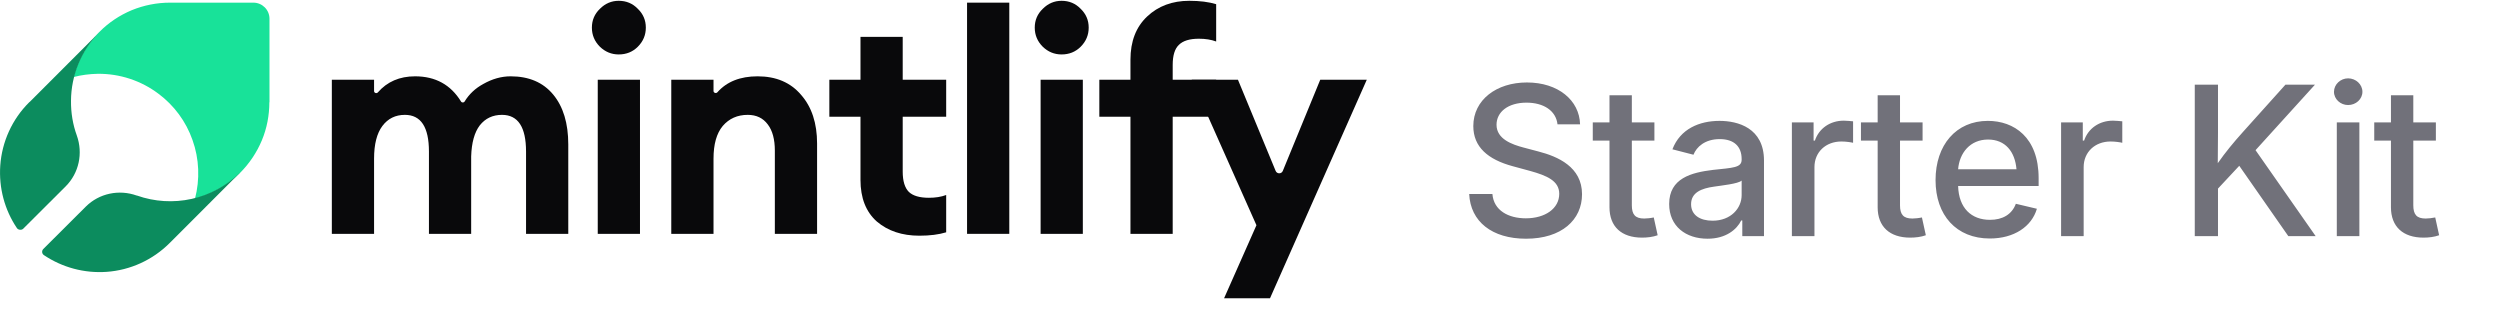
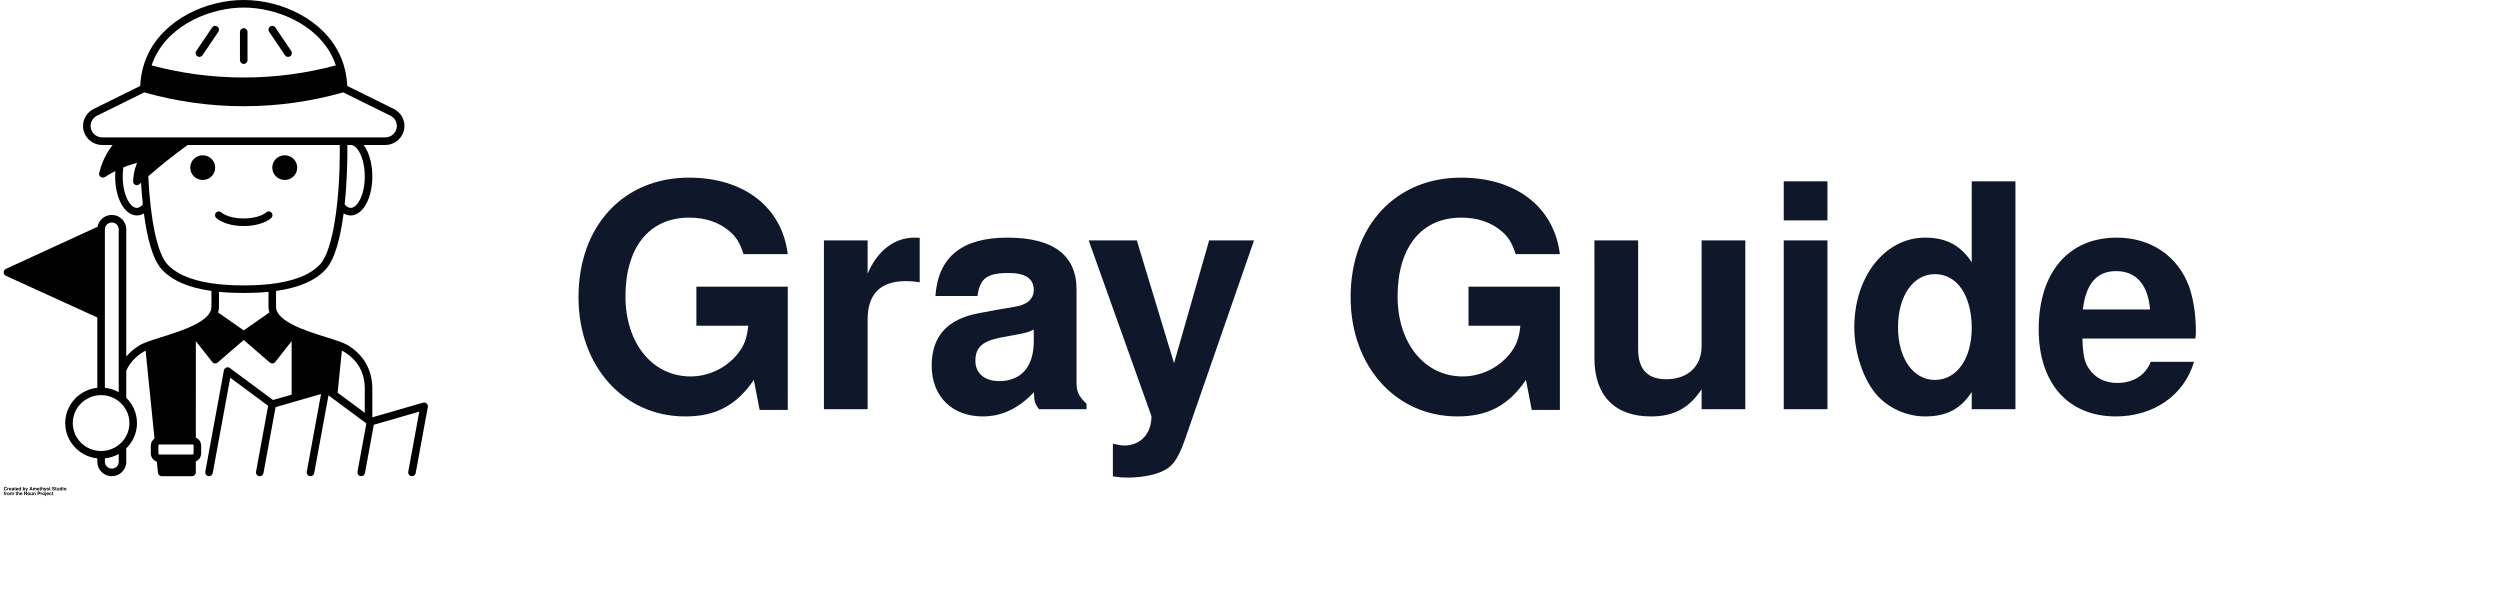
- <svg xmlns="http://www.w3.org/2000/svg" width="180" height="23" viewBox="0 0 180 23" fill="none">
-   <path d="M91.44 21.476H88.133L90.464 16.216L85.802 5.74H89.132L91.847 12.307C91.943 12.536 92.268 12.536 92.362 12.306L95.058 5.74H98.409L91.44 21.476Z" fill="#09090B" />
-   <path d="M81.393 16.837V8.403H79.152V5.74H81.393V4.297C81.393 2.98 81.792 1.944 82.592 1.19C83.391 0.435 84.404 0.058 85.633 0.058C86.387 0.058 87.031 0.139 87.564 0.302V2.988C87.208 2.854 86.794 2.788 86.32 2.788C85.655 2.788 85.174 2.936 84.878 3.232C84.582 3.513 84.434 3.994 84.434 4.674V5.74H87.564V8.403H84.434V16.837H81.393Z" fill="#09090B" />
-   <path d="M76.433 3.92C75.915 3.92 75.463 3.735 75.079 3.365C74.694 2.98 74.502 2.521 74.502 1.989C74.502 1.456 74.694 1.005 75.079 0.635C75.463 0.25 75.915 0.058 76.433 0.058C76.98 0.058 77.438 0.25 77.809 0.635C78.193 1.005 78.386 1.456 78.386 1.989C78.386 2.521 78.193 2.98 77.809 3.365C77.438 3.735 76.98 3.92 76.433 3.92ZM74.924 16.837V5.74H77.964V16.837H74.924Z" fill="#09090B" />
-   <path d="M69.628 16.837V0.191H72.669V16.837H69.628Z" fill="#09090B" />
-   <path d="M66.194 16.97C64.951 16.97 63.93 16.63 63.131 15.949C62.347 15.254 61.955 14.255 61.955 12.953V8.403H59.713V5.74H61.955V2.655H64.995V5.74H68.125V8.403H64.995V12.354C64.995 13.034 65.143 13.523 65.439 13.819C65.735 14.1 66.216 14.24 66.882 14.24C67.355 14.24 67.769 14.174 68.125 14.04V16.726C67.592 16.889 66.948 16.97 66.194 16.97Z" fill="#09090B" />
-   <path d="M48.332 16.837V5.74H51.373V6.551C51.373 6.688 51.559 6.748 51.65 6.646C52.328 5.879 53.293 5.495 54.546 5.495C55.878 5.495 56.921 5.939 57.676 6.827C58.445 7.7 58.83 8.869 58.83 10.334V16.837H55.789V10.844C55.789 10.03 55.619 9.402 55.279 8.958C54.939 8.499 54.458 8.27 53.836 8.27C53.096 8.27 52.497 8.536 52.038 9.069C51.594 9.601 51.373 10.386 51.373 11.421V16.837H48.332Z" fill="#09090B" />
-   <path d="M44.547 3.92C44.029 3.92 43.578 3.735 43.193 3.365C42.809 2.98 42.616 2.521 42.616 1.989C42.616 1.456 42.809 1.005 43.193 0.635C43.578 0.25 44.029 0.058 44.547 0.058C45.095 0.058 45.553 0.25 45.923 0.635C46.308 1.005 46.5 1.456 46.5 1.989C46.5 2.521 46.308 2.98 45.923 3.365C45.553 3.735 45.095 3.92 44.547 3.92ZM43.038 16.837V5.74H46.079V16.837H43.038Z" fill="#09090B" />
-   <path d="M37.875 16.837V10.911C37.875 9.15 37.298 8.27 36.144 8.27C35.478 8.27 34.945 8.521 34.546 9.024C34.161 9.527 33.954 10.275 33.924 11.266V16.837H30.884V10.911C30.884 9.15 30.306 8.27 29.152 8.27C28.472 8.27 27.932 8.536 27.532 9.069C27.133 9.601 26.933 10.386 26.933 11.421V16.837H23.892V5.74H26.933V6.559C26.933 6.695 27.116 6.755 27.206 6.652C27.878 5.881 28.771 5.495 29.885 5.495C31.349 5.495 32.452 6.1 33.193 7.309C33.252 7.404 33.395 7.403 33.454 7.307C33.774 6.78 34.219 6.361 34.79 6.05C35.441 5.68 36.099 5.495 36.765 5.495C38.082 5.495 39.103 5.932 39.828 6.805C40.553 7.678 40.916 8.876 40.916 10.4V16.837H37.875Z" fill="#09090B" />
-   <path d="M19.403 7.362V1.35C19.403 0.705 18.879 0.191 18.244 0.191H12.235C11.291 0.191 10.357 0.378 9.487 0.733C8.618 1.098 7.824 1.621 7.16 2.295L7.114 2.341C6.235 3.23 5.609 4.333 5.291 5.548C5.861 5.399 6.45 5.324 7.039 5.314C8.609 5.296 10.151 5.801 11.403 6.745C12.534 7.586 13.394 8.746 13.861 10.083C14.347 11.438 14.403 12.916 14.039 14.309C15.244 13.991 16.356 13.364 17.244 12.486L17.291 12.439C17.954 11.775 18.487 10.98 18.851 10.111C19.216 9.241 19.393 8.306 19.393 7.362H19.403Z" fill="#18E299" />
-   <path d="M5.112 7.26C5.121 5.416 5.857 3.646 7.151 2.324L2.151 7.326C2.133 7.344 2.114 7.354 2.095 7.372C0.876 8.583 0.14 10.204 0.019 11.918C-0.092 13.52 0.327 15.103 1.22 16.426C1.306 16.552 1.537 16.593 1.667 16.472L4.73 13.417C5.689 12.458 5.987 11.033 5.531 9.757C5.242 8.965 5.103 8.117 5.112 7.26Z" fill="#0C8C5E" />
-   <path d="M17.262 12.44C16.303 13.38 15.102 14.032 13.799 14.321C12.486 14.61 11.127 14.526 9.861 14.079C9.861 14.079 9.851 14.079 9.842 14.079C8.567 13.622 7.142 13.921 6.183 14.871L3.12 17.926C2.99 18.056 3.009 18.27 3.167 18.373C4.489 19.258 6.072 19.686 7.673 19.574C9.386 19.453 10.997 18.717 12.216 17.497L12.263 17.451L17.262 12.449V12.44Z" fill="#0C8C5E" />
-   <text x="105" y="17" font-family="Inter, ui-sans-serif, system-ui, -apple-system, sans-serif" font-size="15" font-weight="500" fill="#71717A" letter-spacing="-0.01em">Starter Kit</text>
+ <svg xmlns="http://www.w3.org/2000/svg" viewBox="0 0 168 40" width="168" height="40">
+   <svg x="0" y="0" width="29" height="40" version="1.1" viewBox="0 0 448.996 630.001" style="enable-background:new 0 0 448.996 504.001;" xml:space="preserve">
+     <g>
+       <path d="M277.741,224.879c-0.067,0.063-6.952,6.339-23.645,6.339c-16.693,0-23.578-6.275-23.608-6.304   c-1.573-1.552-4.104-1.538-5.657,0.034c-1.553,1.571-1.538,4.104,0.034,5.657c0.356,0.352,8.95,8.612,29.231,8.612   c20.281,0,28.875-8.261,29.231-8.612c1.571-1.553,1.605-4.104,0.052-5.675C281.826,223.357,279.313,223.326,277.741,224.879z" />
+       <ellipse cx="210.693" cy="177.414" rx="13.21" ry="13.053" />
+       <ellipse cx="297.5" cy="177.414" rx="13.21" ry="13.053" />
+       <path d="M258.097,63.669V33.835c0-2.209-1.791-4-4-4s-4,1.791-4,4v29.834c0,2.209,1.791,4,4,4S258.097,65.878,258.097,63.669z" />
+       <path d="M226.14,28.071c-1.831-1.235-4.317-0.754-5.553,1.078l-16.749,24.824c-1.235,1.831-0.752,4.317,1.079,5.553   c0.686,0.463,1.464,0.685,2.234,0.685c1.285,0,2.546-0.617,3.319-1.763l16.749-24.824C228.454,31.793,227.971,29.307,226.14,28.071   z" />
+       <path d="M297.723,58.448c0.773,1.146,2.035,1.763,3.319,1.763c0.77,0,1.548-0.222,2.234-0.685c1.831-1.235,2.314-3.722,1.079-5.553   l-16.749-24.824c-1.236-1.832-3.723-2.313-5.553-1.078c-1.831,1.235-2.314,3.722-1.079,5.553L297.723,58.448z" />
+       <path d="M447.68,427.074c-1.027-0.928-2.461-1.261-3.793-0.877l-53.691,15.492v-30.37c0-19.591-8.88-35.417-25.681-45.768   c-4.711-2.902-13.396-5.621-23.45-8.769c-21.016-6.579-52.774-16.521-52.774-32.062V307.93   c24.336-3.424,41.675-10.974,52.566-22.826c10.117-11.01,15.778-35.005,18.942-59.231c2.373,1.421,4.904,2.157,7.526,2.157   c12.825,0,22.871-18.138,22.871-41.293c0-13.813-3.576-25.837-9.183-33.294h22.823c11.209,0,20.328-9.032,20.328-20.134   c0-7.683-4.312-14.587-11.254-18.017l-49.245-24.329c-0.539-11.641-3.143-22.637-7.808-32.706   c-8.345-18.014-23.241-33.098-43.078-43.621C294.988,5.198,274.147,0,254.097,0s-40.891,5.198-58.682,14.637   c-19.837,10.523-34.733,25.607-43.078,43.621c-4.664,10.068-7.268,21.065-7.807,32.706l-49.246,24.329   c-6.942,3.43-11.254,10.334-11.254,18.017c0,11.102,9.119,20.134,20.328,20.134h10.919c-2.097,2.725-4.02,5.579-5.742,8.552   c-3.807,6.573-6.643,13.662-8.427,21.067c-0.383,1.592,0.241,3.256,1.577,4.201c1.335,0.947,3.113,0.982,4.486,0.094   c3.566-2.309,7.26-4.42,11.051-6.327c-0.139,1.883-0.223,3.785-0.223,5.707c0,23.155,10.046,41.293,22.871,41.293   c2.629,0,5.166-0.74,7.545-2.168c3.149,23.949,8.794,48.219,18.924,59.242c10.891,11.852,28.23,19.402,52.565,22.826v16.792   c0,15.541-31.758,25.482-52.774,32.062c-10.055,3.147-18.739,5.866-23.45,8.769c-5.498,3.387-10.139,7.342-13.906,11.819V242.677   c0-8.375-6.874-15.188-15.323-15.188c-7.525,0-13.786,5.409-15.069,12.508l-97.051,44.62c-1.421,0.654-2.332,2.076-2.329,3.641   s0.917,2.984,2.34,3.634l96.786,44.139v74.406c-19.062,1.984-33.968,17.977-33.968,37.354s14.906,35.37,33.968,37.354v3.669   c0,8.374,6.874,15.188,15.323,15.188s15.323-6.813,15.323-15.188v-14.295c6.984-6.816,11.323-16.279,11.323-26.728   s-4.339-19.912-11.323-26.728v-28.757c3.546-8.011,9.627-14.72,18.103-19.942c0.651-0.401,1.449-0.813,2.352-1.232l9.415,93.025   c-2.356,1.679-3.901,4.427-3.901,7.534v8.14c0,4.098,2.68,7.577,6.376,8.79l1.192,11.783c0.207,2.043,1.926,3.598,3.979,3.598   h32.08c2.209,0,4-1.79,4-3.999l0.002-11.644c3.323-1.406,5.661-4.698,5.661-8.528v-8.14c0-3.827-2.335-7.119-5.656-8.525   l0.019-102.09l17.365,22.061c0.676,0.859,1.674,1.404,2.762,1.508c0.127,0.013,0.254,0.019,0.381,0.019   c0.957,0,1.886-0.343,2.616-0.974l27.579-23.844l27.577,23.843c0.73,0.632,1.66,0.975,2.616,0.975c0.126,0,0.254-0.006,0.381-0.019   c1.088-0.104,2.086-0.648,2.762-1.508l17.365-22.061l0.01,56.605l-19.711,5.688l-45.684-33.832   c-1.109-0.82-2.564-1.013-3.849-0.506s-2.216,1.64-2.466,2.998l-19.697,107.25c-0.399,2.173,1.039,4.258,3.211,4.657   c0.244,0.045,0.487,0.066,0.727,0.066c1.893,0,3.576-1.35,3.93-3.278l18.539-100.94l40.113,29.707l-12.817,69.788   c-0.399,2.173,1.039,4.258,3.211,4.657c0.245,0.045,0.487,0.066,0.727,0.066c1.893,0,3.576-1.35,3.93-3.278l12.821-69.807   l48.119-13.884l-15.105,82.246c-0.399,2.173,1.039,4.258,3.211,4.657c0.244,0.045,0.487,0.066,0.727,0.066   c1.893,0,3.576-1.35,3.93-3.278l15.114-82.295l40.113,29.706l-9.393,51.143c-0.399,2.173,1.039,4.258,3.211,4.657   c0.245,0.045,0.487,0.066,0.727,0.066c1.893,0,3.576-1.35,3.93-3.278l9.396-51.163l48.119-13.884l-11.681,63.602   c-0.399,2.173,1.039,4.258,3.211,4.657c2.177,0.399,4.258-1.039,4.657-3.212l12.849-69.96   C449.18,429.399,448.708,428.005,447.68,427.074z M107.126,242.677c0-3.964,3.285-7.188,7.323-7.188s7.323,3.225,7.323,7.188   v172.41c-4.413-2.472-9.367-4.101-14.646-4.651V242.677z M121.772,488.813c0,3.963-3.285,7.188-7.323,7.188   s-7.323-3.225-7.323-7.188v-3.669c5.278-0.549,10.233-2.179,14.646-4.651V488.813z M133.095,447.789   c0,16.302-13.444,29.564-29.968,29.564s-29.968-13.263-29.968-29.564s13.444-29.563,29.968-29.563S133.095,431.487,133.095,447.789   z M201.031,479.829c0,0.691-0.563,1.254-1.253,1.254h-34.785c-0.691,0-1.253-0.563-1.253-1.254v-8.14   c0-0.69,0.562-1.253,1.253-1.253h34.785c0.691,0,1.253,0.563,1.253,1.253V479.829z M382.195,186.737   c0,19.62-7.837,33.293-14.871,33.293c-2.578,0-4.796-1.765-6.412-3.61c2.612-24.693,2.864-47.881,2.864-55.789   c0-2.352-0.023-4.762-0.056-7.188h3.605C374.358,153.443,382.195,167.116,382.195,186.737z M159.595,61.621   C176.662,24.779,220.546,8,254.097,8s77.435,16.779,94.501,53.621c1.144,2.469,2.138,5.006,3.011,7.597   c-31.789,8.496-64.571,12.814-97.512,12.814s-65.724-4.318-97.512-12.814C157.457,66.627,158.452,64.09,159.595,61.621z    M140.869,220.03c-7.034,0-14.871-13.673-14.871-33.293c0-3.256,0.234-6.451,0.673-9.54c1.228-0.5,2.462-0.986,3.705-1.443   c3.533-1.299,7.146-2.43,10.807-3.385c-0.83,2.054-1.542,4.154-2.132,6.29c-1.185,4.291-1.876,8.726-2.053,13.183   c-0.064,1.613,0.848,3.106,2.313,3.786c0.539,0.25,1.113,0.372,1.684,0.372c0.98,0,1.949-0.36,2.702-1.049   c0.564-0.516,1.142-1.024,1.709-1.538c0.418,7.054,1.022,14.899,1.886,22.995C145.674,218.258,143.452,220.03,140.869,220.03z    M104.357,145.443c-6.798,0-12.328-5.443-12.328-12.134c0-4.617,2.605-8.772,6.797-10.845l49.99-24.697   c34.239,9.717,69.65,14.653,105.28,14.653c35.63,0,71.04-4.936,105.28-14.653l49.989,24.697c4.193,2.072,6.798,6.228,6.798,10.845   c0,6.69-5.53,12.134-12.328,12.134H254.097H104.357z M254.097,349.678l-27.117-18.933c0.595-1.905,0.922-3.907,0.922-6.024v-15.833   c8.041,0.792,16.766,1.187,26.194,1.187c9.428,0,18.153-0.394,26.194-1.187v15.833c0,2.117,0.327,4.119,0.922,6.024   L254.097,349.678z M254.097,302.075c-40.013,0-67.221-7.531-80.869-22.383c-10.419-11.338-17.928-46.068-20.173-93.092   c6.048-5.291,12.212-10.48,18.444-15.48c7.57-6.073,15.389-12.011,23.254-17.677h59.344h101.622   c0.034,2.427,0.057,4.838,0.057,7.188c0,47.99-6.435,103.416-20.81,119.061C321.317,294.544,294.109,302.075,254.097,302.075z    M382.195,436.914l-28.733-21.278l4.505-44.505c0.903,0.419,1.7,0.83,2.351,1.231c14.517,8.943,21.877,22.051,21.877,38.957   V436.914z" />
+     </g>
+     <text x="0" y="519.001" fill="#000000" font-size="5px" font-weight="bold" font-family="'Helvetica Neue', Helvetica, Arial-Unicode, Arial, Sans-serif">Created by Amethyst Studio</text>
+     <text x="0" y="524.001" fill="#000000" font-size="5px" font-weight="bold" font-family="'Helvetica Neue', Helvetica, Arial-Unicode, Arial, Sans-serif">from the Noun Project</text>
+   </svg>
+   <text x="38" y="27.5" font-family="-apple-system, BlinkMacSystemFont, 'Segoe UI', Helvetica, Arial, sans-serif" font-size="21" font-weight="700" letter-spacing="-0.3" fill="#0f172a">Gray Guide</text>
</svg>
